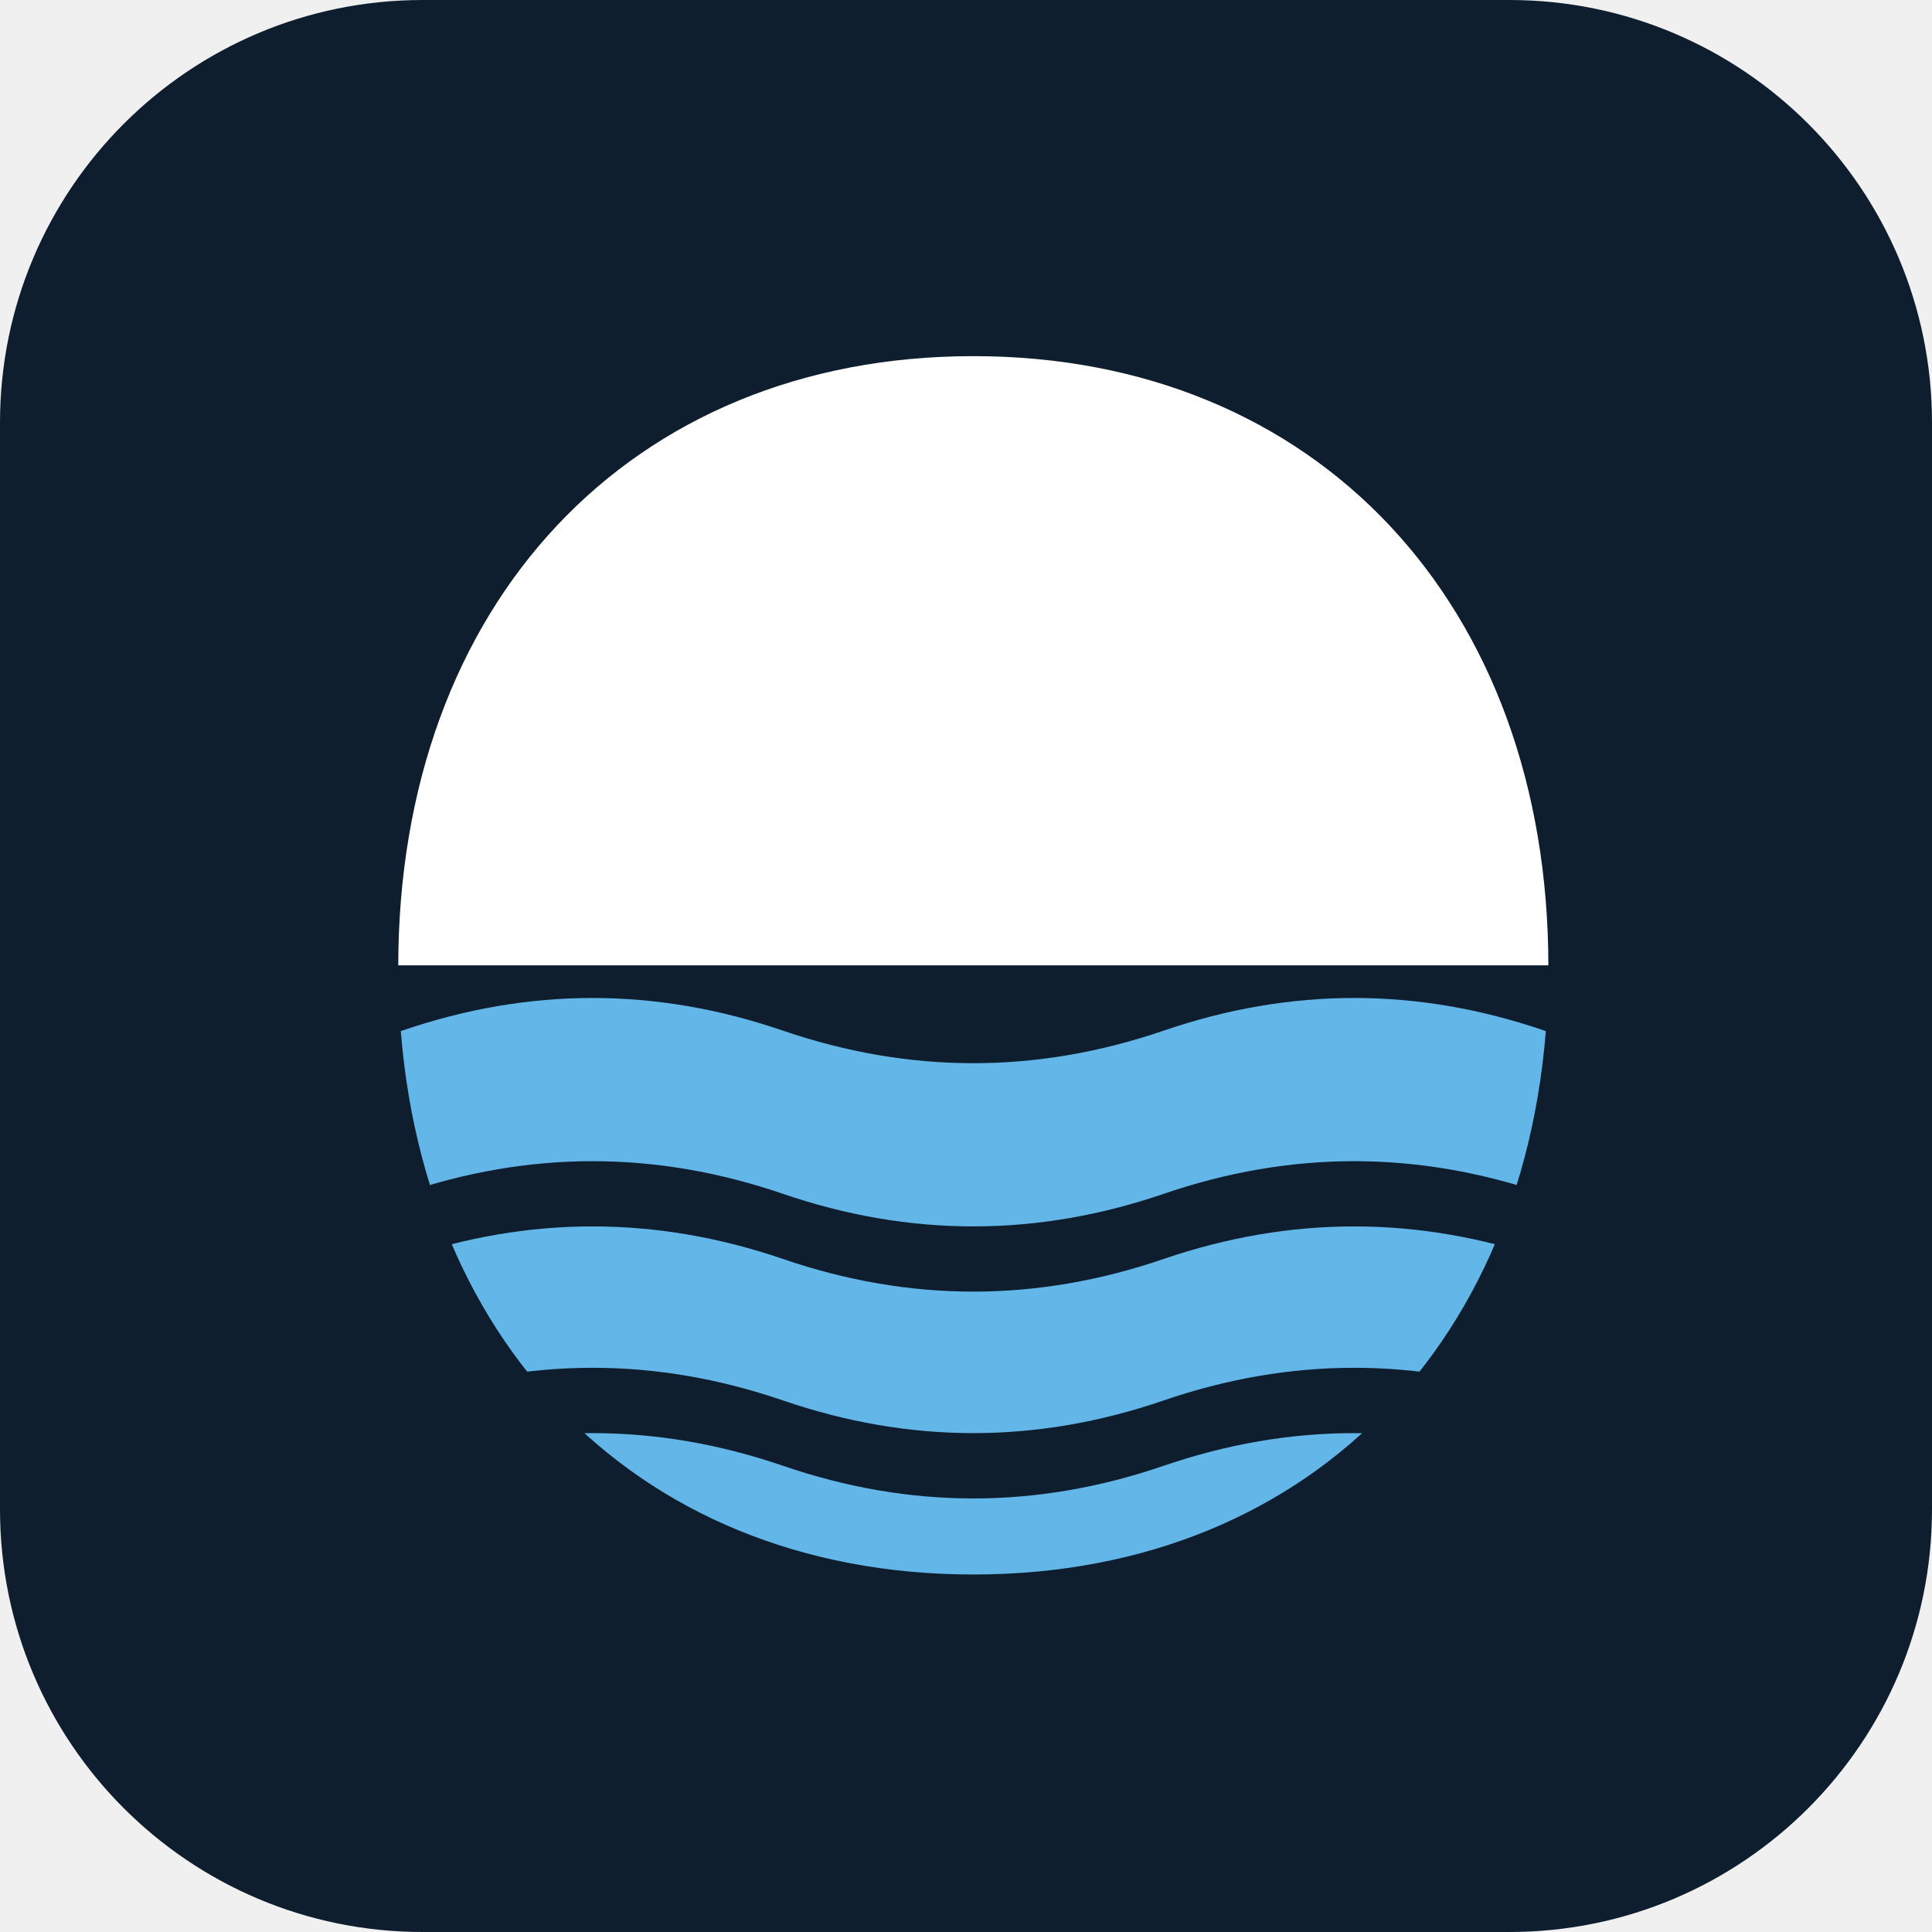
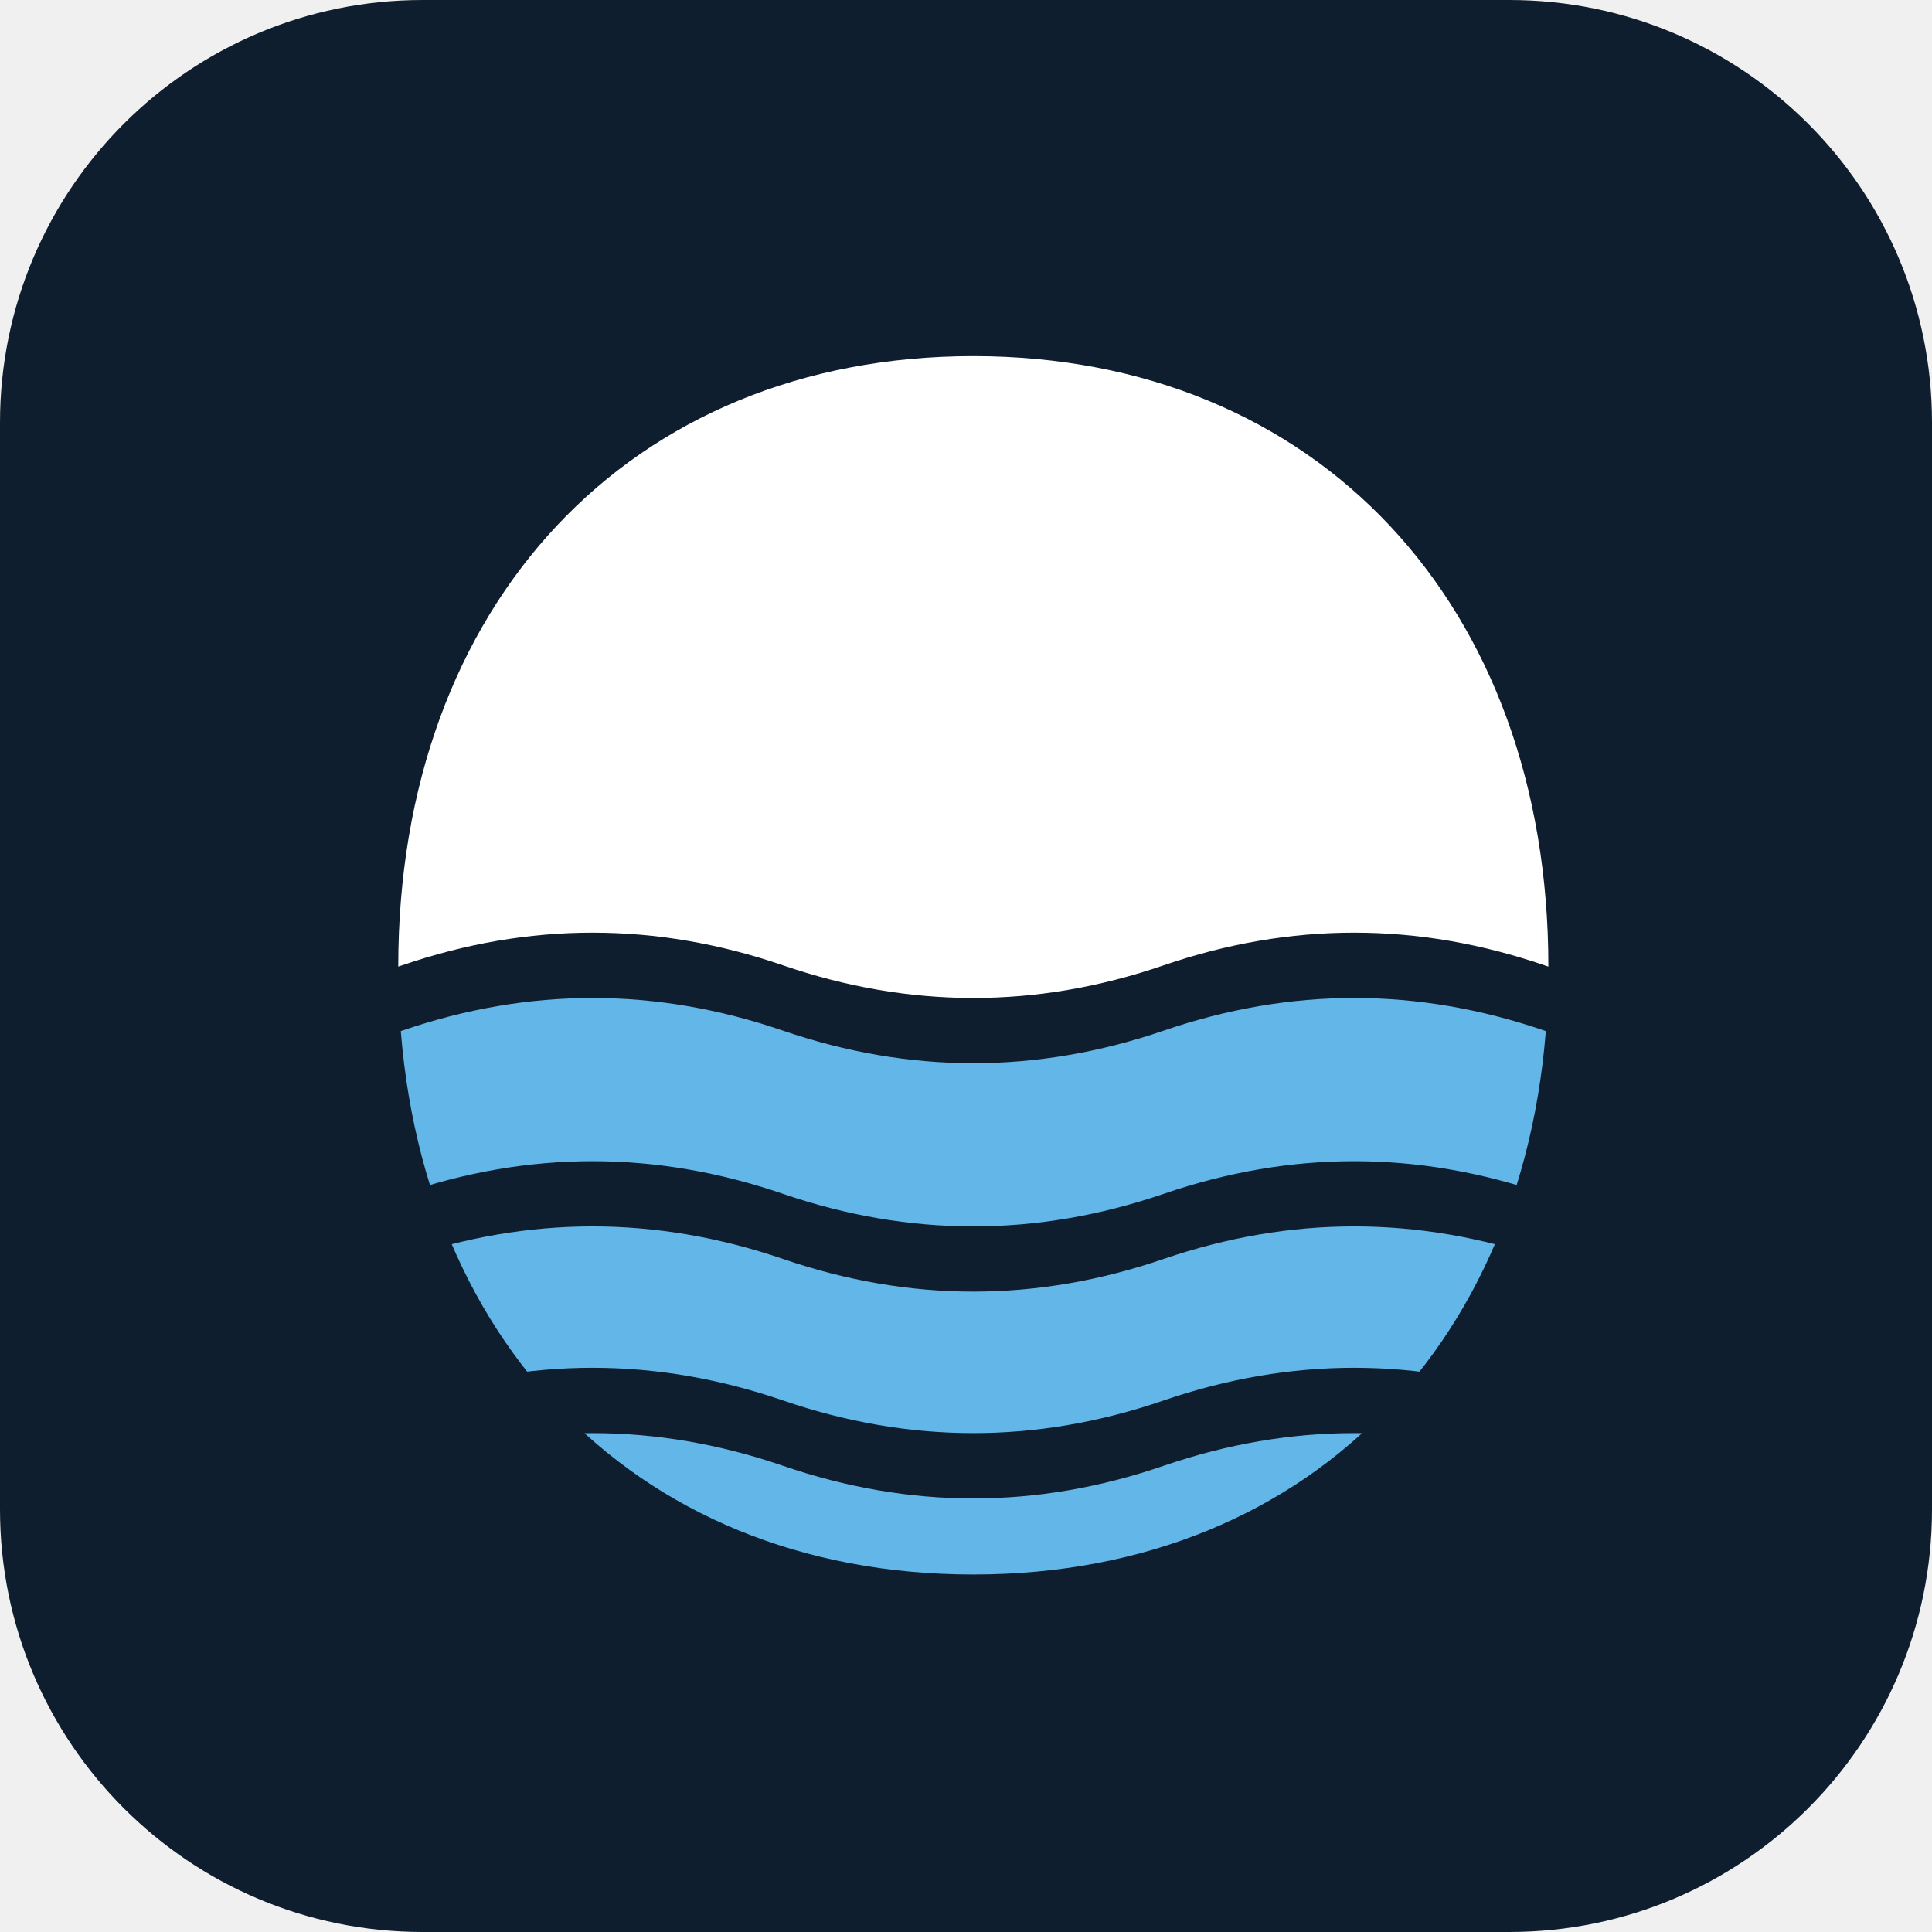
<svg xmlns="http://www.w3.org/2000/svg" viewBox="0 0 64 64" width="64" height="64" role="img" aria-label="Lakefront">
  <defs>
    <clipPath id="a-three-waves-o">
      <path d="M290.16 1.17C305.35 1.17 315.6 -9.72 315.6 -25.73C315.6 -41.75 305.35 -52.73 290.16 -52.73C274.97 -52.73 264.72 -41.75 264.72 -25.73C264.72 -9.72 274.97 1.17 290.16 1.17Z" />
    </clipPath>
  </defs>
  <rect width="64" height="64" rx="14" fill="#0F1E2E" />
  <g transform="translate(8.96 8.96) scale(0.72)">
    <g transform="translate(-269.43 58.78) scale(1.04)">
      <g clip-path="url(#a-three-waves-o)">
-         <path fill="#FFFFFF" d="M263.72 -53.73h52.88v27.95h-52.88z" />
-         <path fill="#62B6E8" d="M231.2 -22.89Q239.62 -25.78 248.05 -22.89Q256.47 -20.01 264.89 -22.89Q273.31 -25.78 281.74 -22.89Q290.16 -20.01 298.58 -22.89Q307.01 -25.78 315.43 -22.89Q323.85 -20.01 332.27 -22.89Q340.7 -25.78 349.12 -22.89Q357.54 -20.01 365.97 -22.89L365.97 -15.67Q357.54 -12.79 349.12 -15.67Q340.7 -18.56 332.27 -15.67Q323.85 -12.79 315.43 -15.67Q307.01 -18.56 298.58 -15.67Q290.16 -12.79 281.74 -15.67Q273.31 -18.56 264.89 -15.67Q256.47 -12.79 248.05 -15.67Q239.62 -18.56 231.2 -15.67ZM231.2 -12.79Q239.62 -15.67 248.05 -12.79Q256.47 -9.9 264.89 -12.79Q273.31 -15.67 281.74 -12.79Q290.16 -9.9 298.58 -12.79Q307.01 -15.67 315.43 -12.79Q323.85 -9.9 332.27 -12.79Q340.7 -15.67 349.12 -12.79Q357.54 -9.9 365.97 -12.79L365.97 -6.53Q357.54 -3.64 349.12 -6.53Q340.7 -9.42 332.27 -6.53Q323.85 -3.64 315.43 -6.53Q307.01 -9.42 298.58 -6.53Q290.16 -3.64 281.74 -6.53Q273.31 -9.42 264.89 -6.53Q256.47 -3.64 248.05 -6.53Q239.62 -9.42 231.2 -6.53ZM231.2 -3.64Q239.62 -6.53 248.05 -3.64Q256.47 -0.75 264.89 -3.64Q273.31 -6.53 281.74 -3.64Q290.16 -0.75 298.58 -3.64Q307.01 -6.53 315.43 -3.64Q323.85 -0.75 332.27 -3.64Q340.7 -6.53 349.12 -3.64Q357.54 -0.75 365.97 -3.64L365.97 7.53Q231.2 7.53 231.2 7.53Z" />
+         <path fill="#FFFFFF" d="M231.2 -53.73Q239.62 -53.73 248.05 -53.73Q256.47 -53.73 264.89 -53.73Q273.31 -53.73 281.74 -53.73Q290.16 -53.73 298.58 -53.73Q307.01 -53.73 315.43 -53.73Q323.85 -53.73 332.27 -53.73L332.27 -25.78Q323.85 -22.89 315.43 -25.78Q307.01 -28.67 298.58 -25.78Q290.16 -22.89 281.74 -25.78Q273.31 -28.67 264.89 -25.78Q256.47 -22.89 248.05 -25.78Q239.62 -28.67 231.2 -25.78Z" />
+         <path fill="#62B6E8" d="M231.2 -22.89Q239.62 -25.78 248.05 -22.89Q256.47 -20.01 264.89 -22.89Q273.31 -25.78 281.74 -22.89Q290.16 -20.01 298.58 -22.89Q307.01 -25.78 315.43 -22.89Q323.85 -20.01 332.27 -22.89L332.27 -15.67Q323.85 -12.79 315.43 -15.67Q307.01 -18.56 298.58 -15.67Q290.16 -12.79 281.74 -15.67Q273.31 -18.56 264.89 -15.67Q256.47 -12.79 248.05 -15.67Q239.62 -18.56 231.2 -15.67ZM231.2 -12.79Q239.62 -15.67 248.05 -12.79Q256.47 -9.9 264.89 -12.79Q273.31 -15.67 281.74 -12.79Q290.16 -9.9 298.58 -12.79Q307.01 -15.67 315.43 -12.79Q323.85 -9.9 332.27 -12.79L332.27 -6.53Q323.85 -3.64 315.43 -6.53Q307.01 -9.42 298.58 -6.53Q290.16 -3.64 281.74 -6.53Q273.31 -9.42 264.89 -6.53Q256.47 -3.64 248.05 -6.53Q239.62 -9.42 231.2 -6.53ZM231.2 -3.64Q239.62 -6.53 248.05 -3.64Q256.47 -0.75 264.89 -3.64Q273.31 -6.53 281.74 -3.64Q290.16 -0.75 298.58 -3.64Q307.01 -6.53 315.43 -3.64Q323.85 -0.75 332.27 -3.64L332.27 3.17Q323.85 3.17 315.43 3.17Q307.01 3.17 298.58 3.17Q290.16 3.17 281.74 3.17Q273.31 3.17 264.89 3.17Q256.47 3.17 248.05 3.17Q239.62 3.17 231.2 3.17Z" />
      </g>
    </g>
  </g>
</svg>
